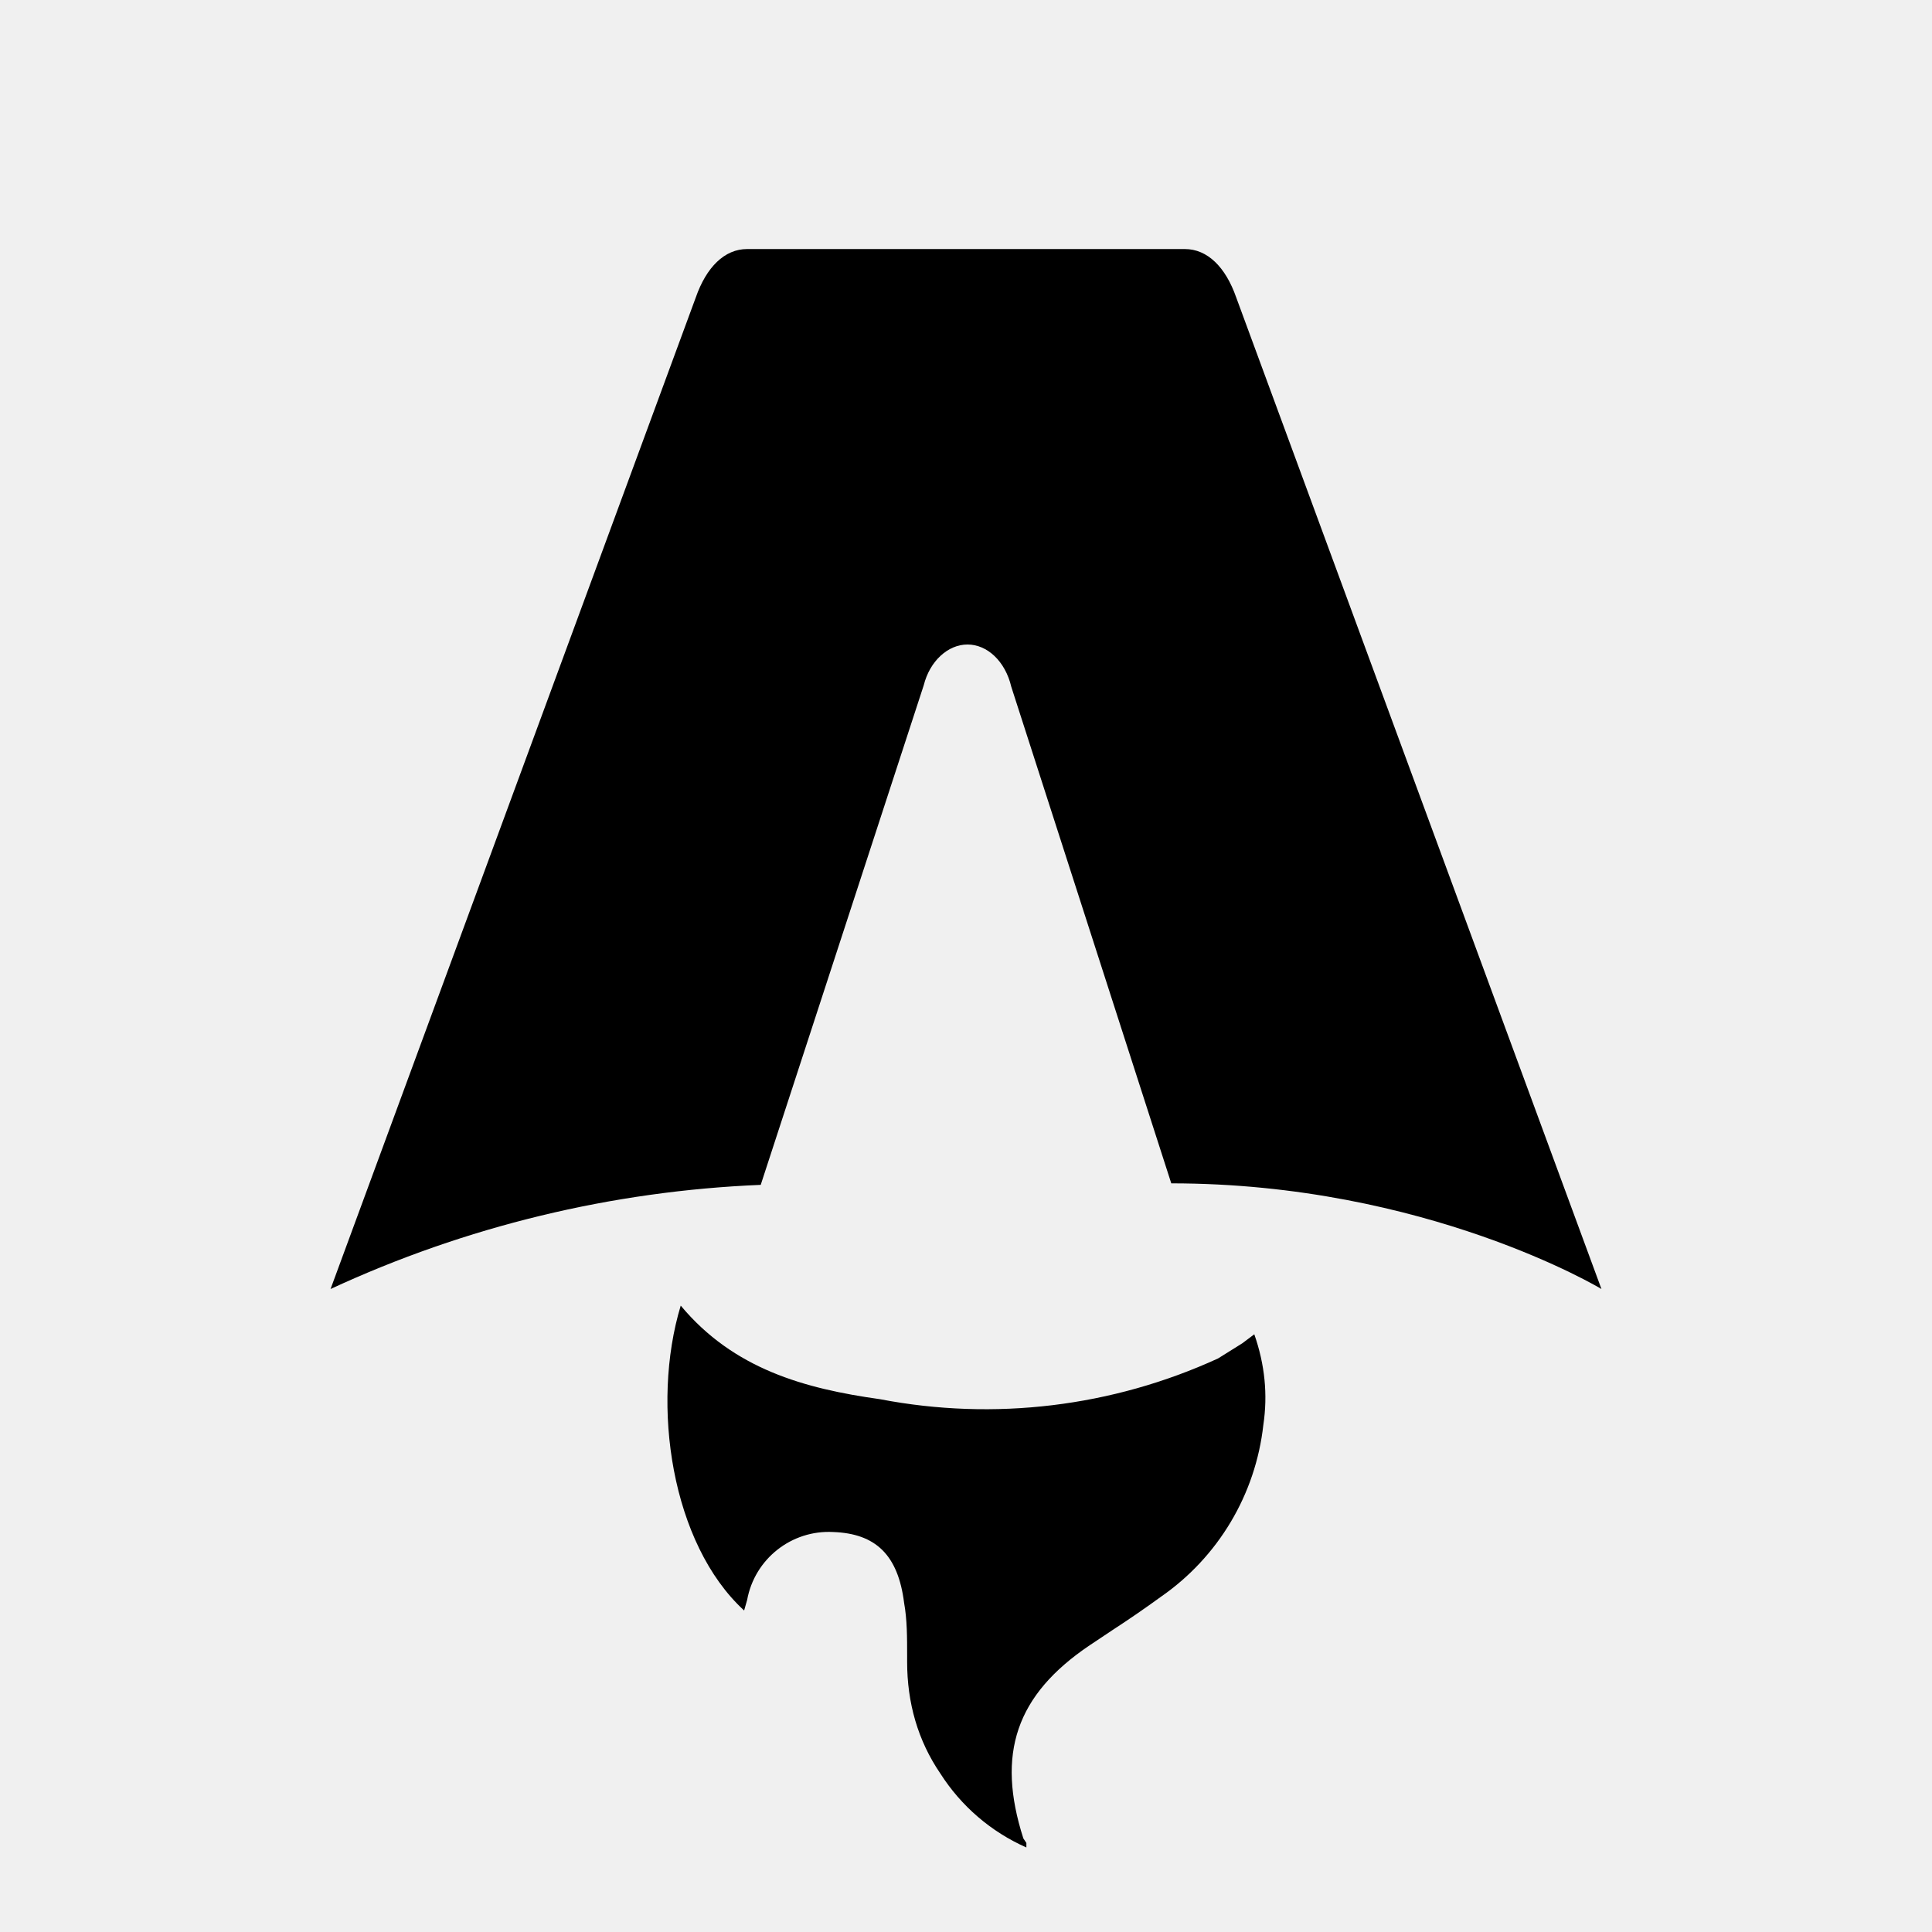
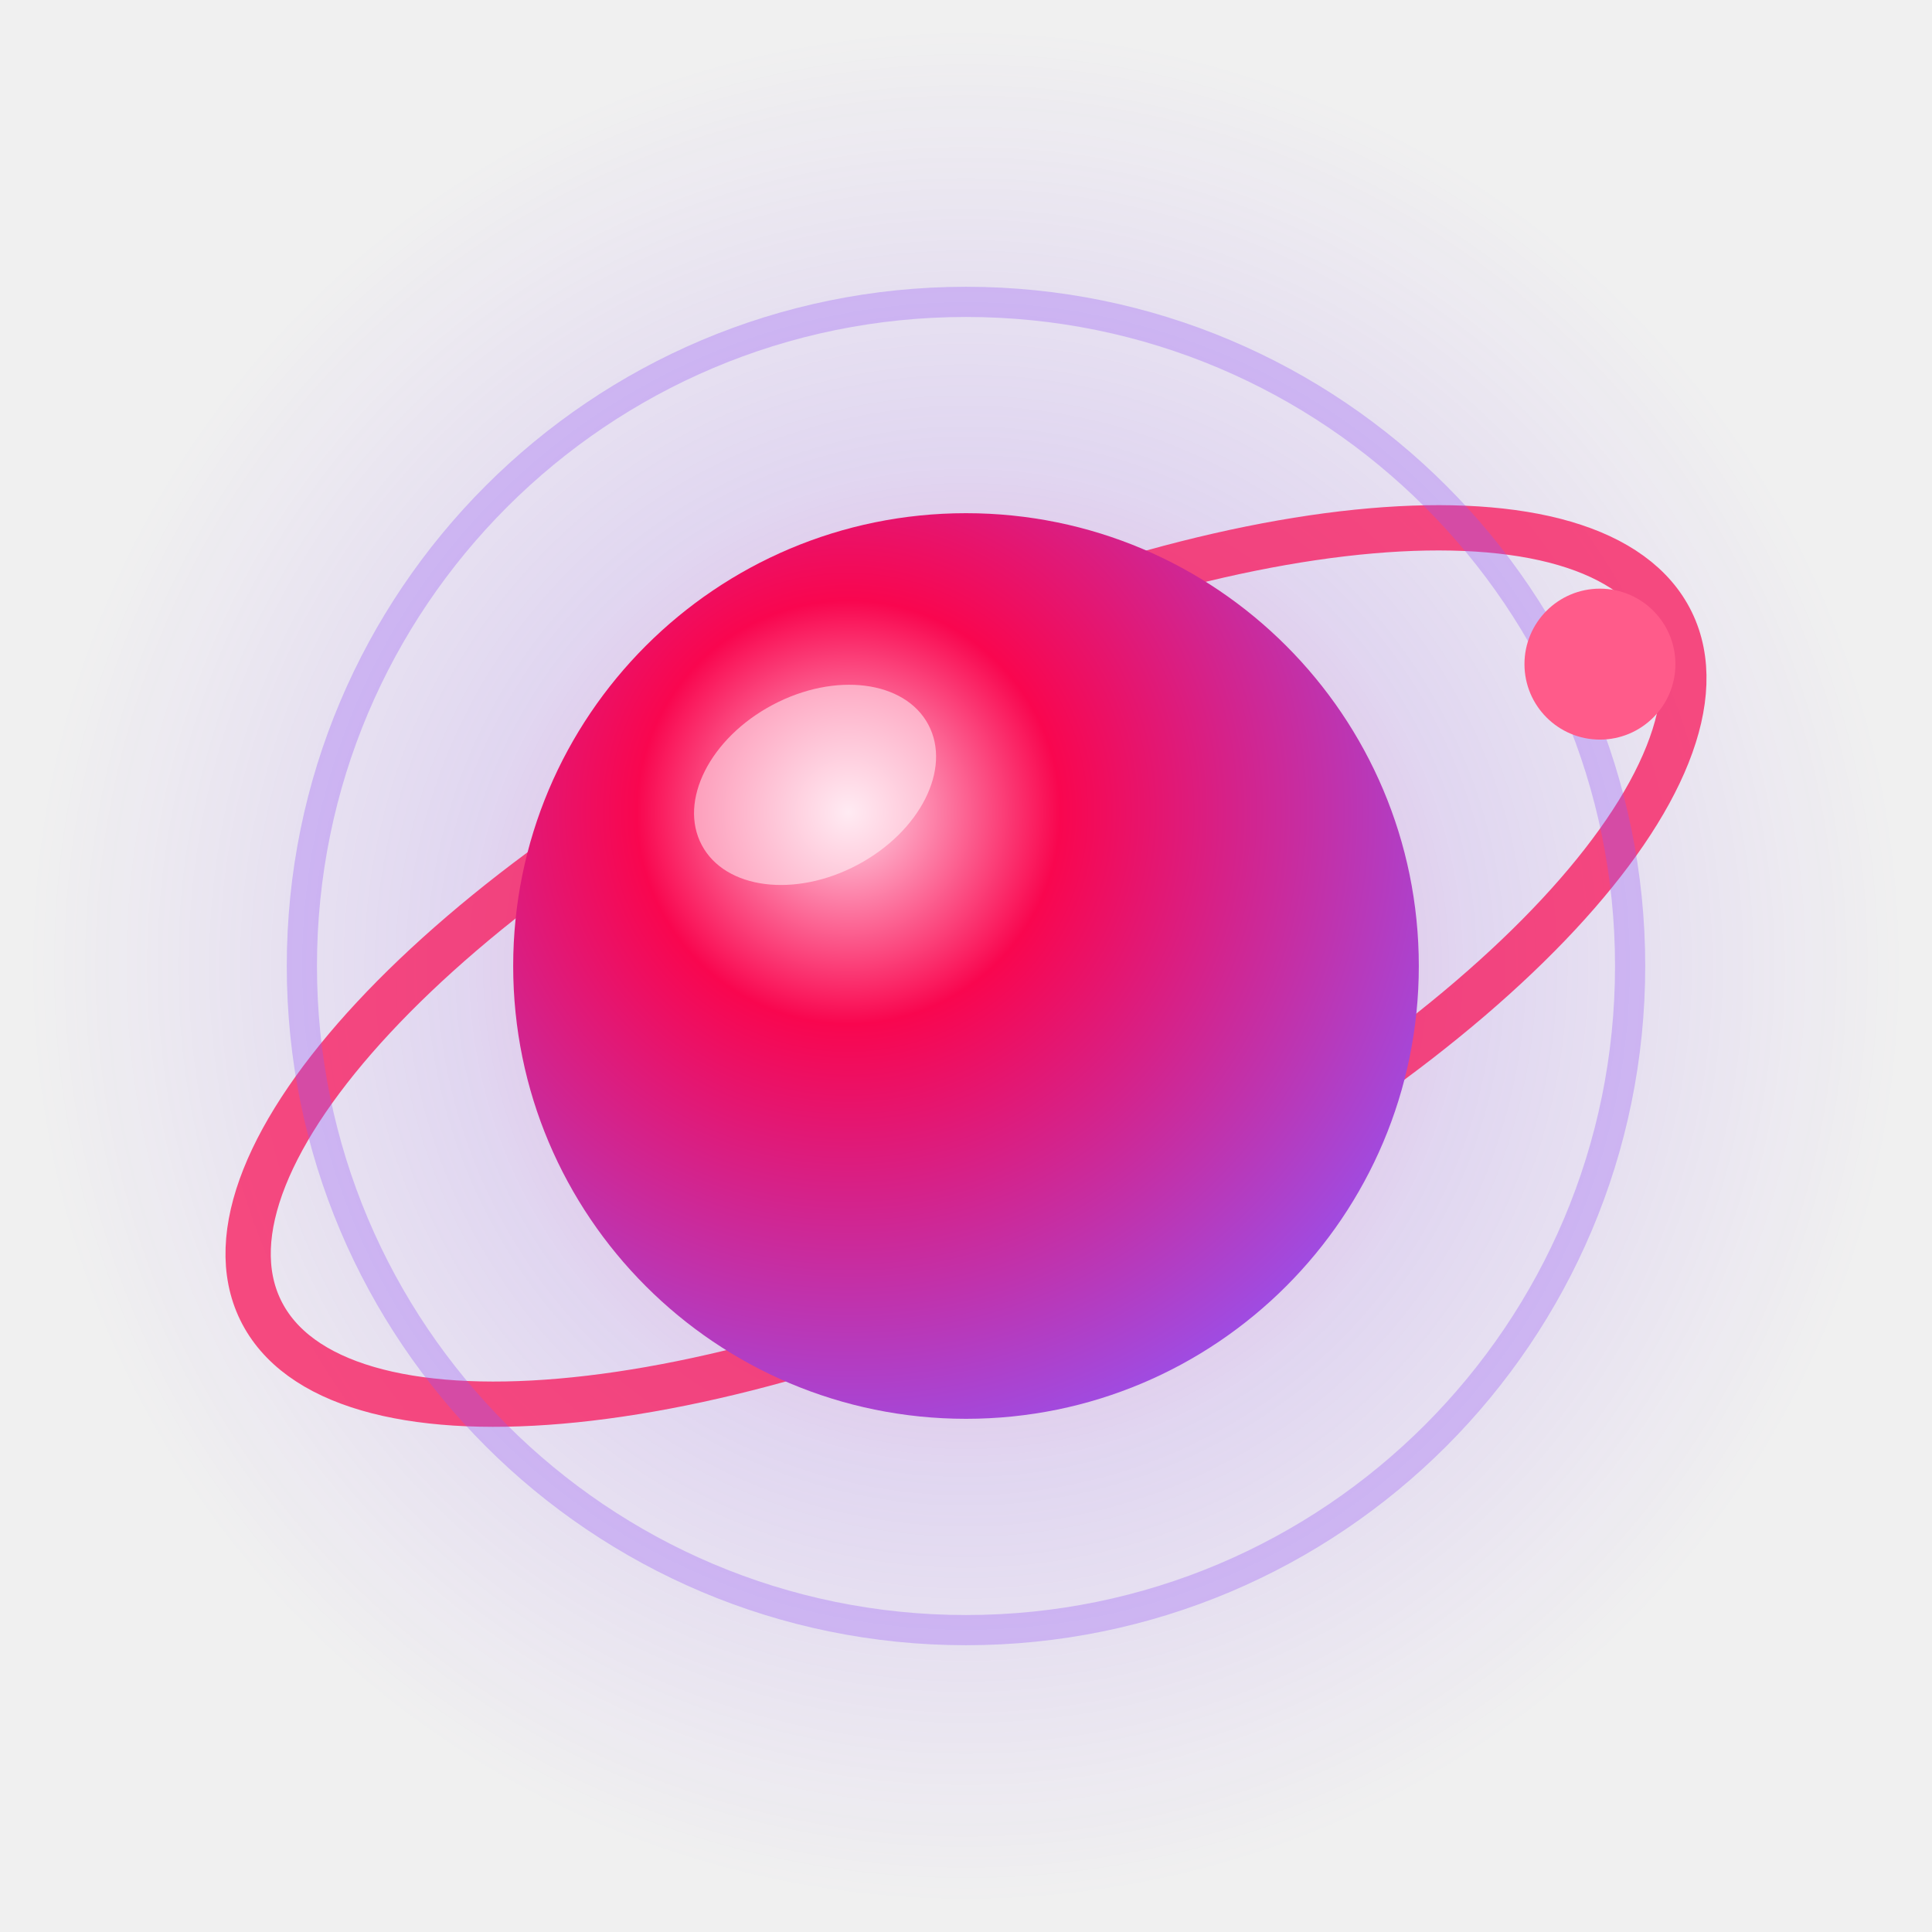
- <svg xmlns="http://www.w3.org/2000/svg" fill="none" viewBox="0 0 128 128">
-   <path d="M50.4 78.5a75.1 75.1 0 0 0-28.5 6.9l24.2-65.7c.7-2 1.9-3.2 3.4-3.2h29c1.5 0 2.7 1.2 3.4 3.2l24.2 65.7s-11.6-7-28.5-7L67 45.5c-.4-1.7-1.6-2.8-2.9-2.8-1.3 0-2.5 1.1-2.9 2.7L50.4 78.5Zm-1.1 28.2Zm-4.2-20.2c-2 6.6-.6 15.8 4.2 20.2a17.5 17.5 0 0 1 .2-.7 5.5 5.5 0 0 1 5.7-4.5c2.8.1 4.3 1.5 4.7 4.7.2 1.1.2 2.3.2 3.5v.4c0 2.7.7 5.2 2.2 7.4a13 13 0 0 0 5.7 4.9v-.3l-.2-.3c-1.8-5.6-.5-9.5 4.4-12.8l1.5-1a73 73 0 0 0 3.2-2.2 16 16 0 0 0 6.8-11.4c.3-2 .1-4-.6-6l-.8.6-1.6 1a37 37 0 0 1-22.4 2.7c-5-.7-9.7-2-13.2-6.2Z" />
-   <style>
-         path { fill: #000; }
-         @media (prefers-color-scheme: dark) {
-             path { fill: #FFF; }
-         }
-     </style>
+ <svg xmlns="http://www.w3.org/2000/svg" viewBox="0 0 128 128">
+   <defs>
+     <radialGradient id="cg-core" cx="37%" cy="33%" r="78%">
+       <stop offset="0%" stop-color="#ffd6e6" />
+       <stop offset="30%" stop-color="#f9064f" />
+       <stop offset="100%" stop-color="#9355f6" />
+     </radialGradient>
+     <radialGradient id="cg-glow" cx="50%" cy="50%" r="50%">
+       <stop offset="0%" stop-color="#f9064f" stop-opacity="0.45" />
+       <stop offset="55%" stop-color="#9355f6" stop-opacity="0.16" />
+       <stop offset="100%" stop-color="#9355f6" stop-opacity="0" />
+     </radialGradient>
+   </defs>
+   <circle cx="64" cy="64" r="62" fill="url(#cg-glow)" />
+   <ellipse cx="64" cy="64" rx="52" ry="20" fill="none" stroke="#f9064f" stroke-width="3" opacity="0.7" transform="rotate(-26 64 64)" />
+   <circle cx="64" cy="64" r="44" fill="none" stroke="#9355f6" stroke-width="2" opacity="0.32" />
+   <circle cx="64" cy="64" r="30" fill="url(#cg-core)" />
+   <ellipse cx="54" cy="52" rx="8.5" ry="6" fill="#ffffff" opacity="0.5" transform="rotate(-28 54 52)" />
+   <circle cx="106" cy="44" r="5" fill="#ff5b8a" />
</svg>
